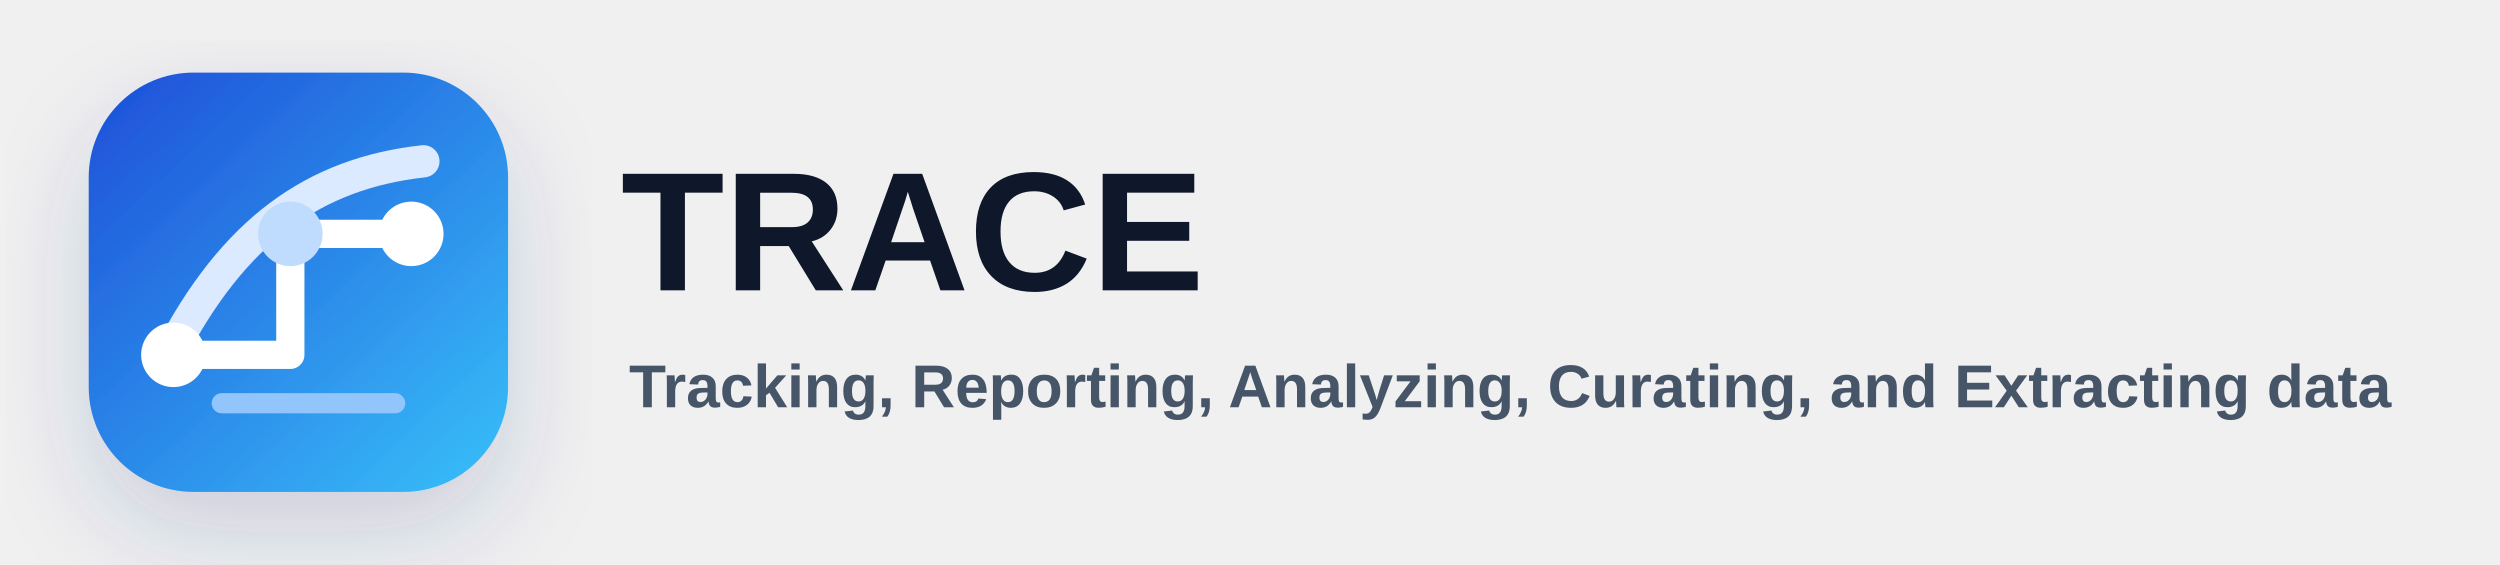
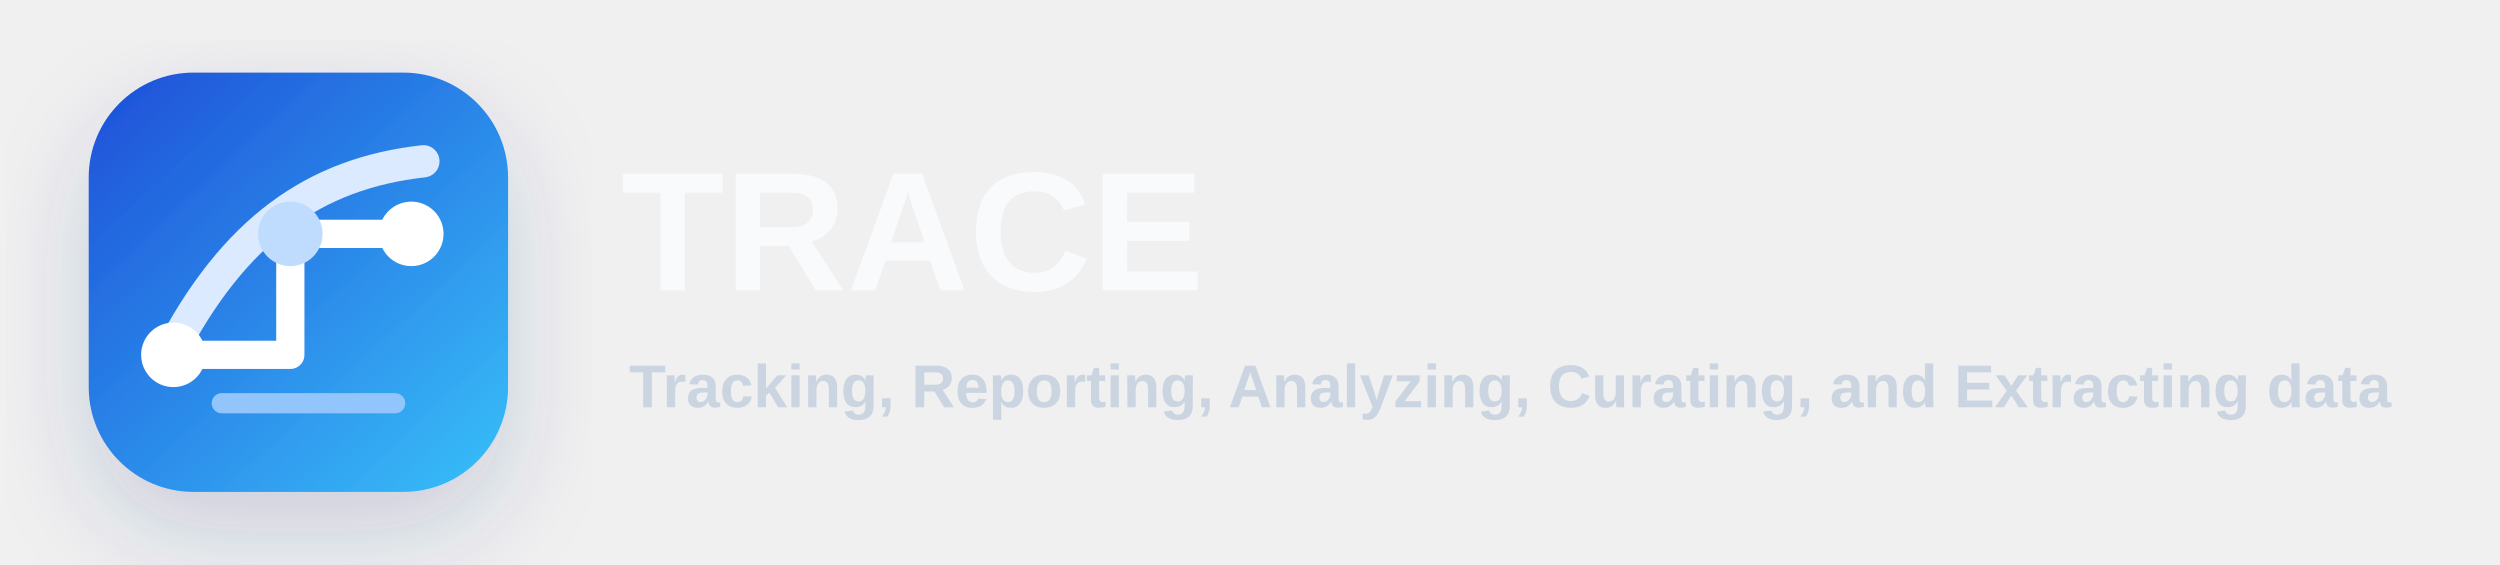
<svg xmlns="http://www.w3.org/2000/svg" width="620" height="140" viewBox="0 0 620 140" role="img" aria-labelledby="title desc">
  <defs>
    <linearGradient id="trace-bg" x1="22" y1="18" x2="120" y2="122" gradientUnits="userSpaceOnUse">
      <stop offset="0" stop-color="#1d4ed8" />
      <stop offset="1" stop-color="#38bdf8" />
    </linearGradient>
    <filter id="trace-shadow" x="-20%" y="-20%" width="140%" height="140%">
      <feDropShadow dx="0" dy="10" stdDeviation="12" flood-color="#1e3a8a" flood-opacity=".18" />
    </filter>
  </defs>
  <g filter="url(#trace-shadow)">
    <rect x="22" y="18" width="104" height="104" rx="26" fill="url(#trace-bg)" />
    <path d="M42 88c16-31 36-45 63-48" fill="none" stroke="#dbeafe" stroke-width="8" stroke-linecap="round" />
    <path d="M43 88h29v-30h30" fill="none" stroke="#ffffff" stroke-width="7" stroke-linecap="round" stroke-linejoin="round" />
    <circle cx="43" cy="88" r="8" fill="#ffffff" />
    <circle cx="72" cy="58" r="8" fill="#bfdbfe" />
    <circle cx="102" cy="58" r="8" fill="#ffffff" />
    <path d="M55 100h43" stroke="#93c5fd" stroke-width="5" stroke-linecap="round" />
  </g>
-   <text x="154" y="72" font-family="Avenir Next, Arial, sans-serif" font-size="42" font-weight="800" fill="#0f172a">TRACE</text>
-   <text x="156" y="101" font-family="Avenir Next, Arial, sans-serif" font-size="15" font-weight="700" fill="#475569">Tracking, Reporting, Analyzing, Curating, and Extracting data</text>
+   <text x="154" y="72" font-family="Avenir Next, Arial, sans-serif" font-size="42" font-weight="800" fill="#f8fafc">TRACE</text>
+   <text x="156" y="101" font-family="Avenir Next, Arial, sans-serif" font-size="15" font-weight="700" fill="#cbd5e1">Tracking, Reporting, Analyzing, Curating, and Extracting data</text>
</svg>
